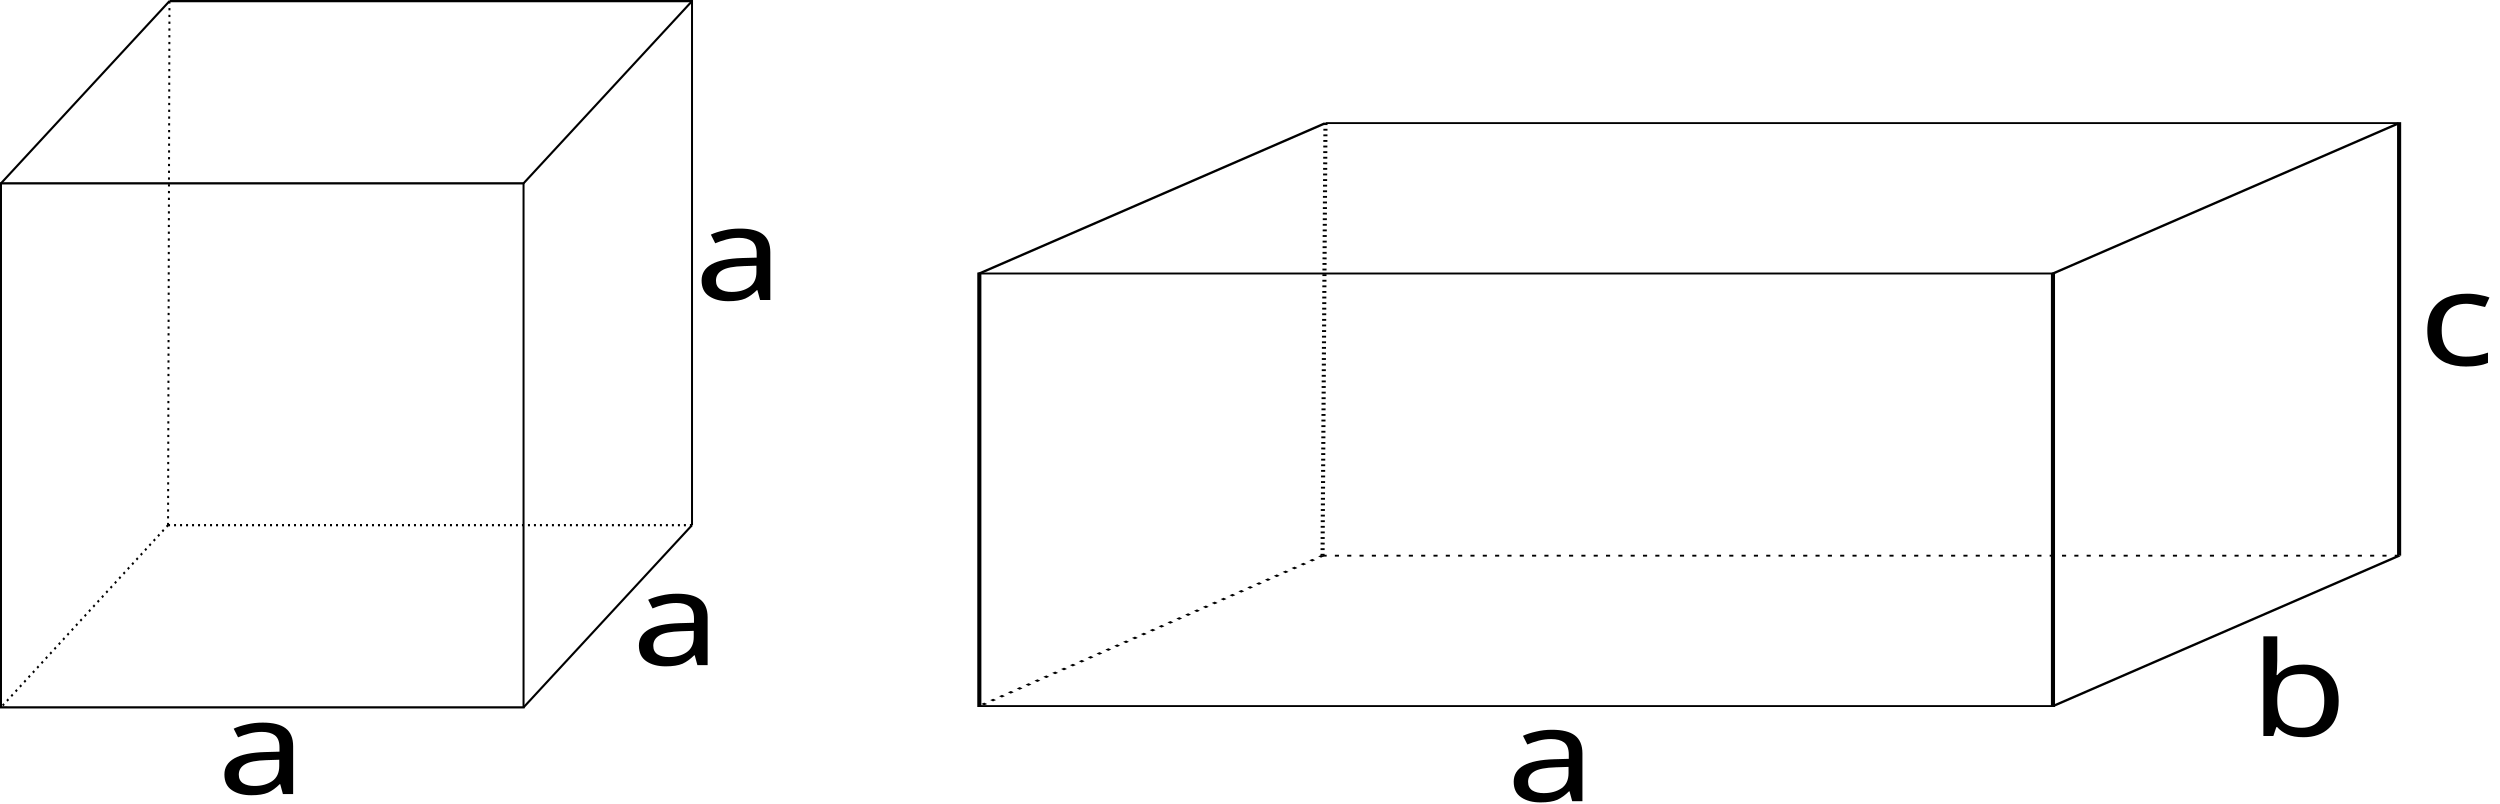
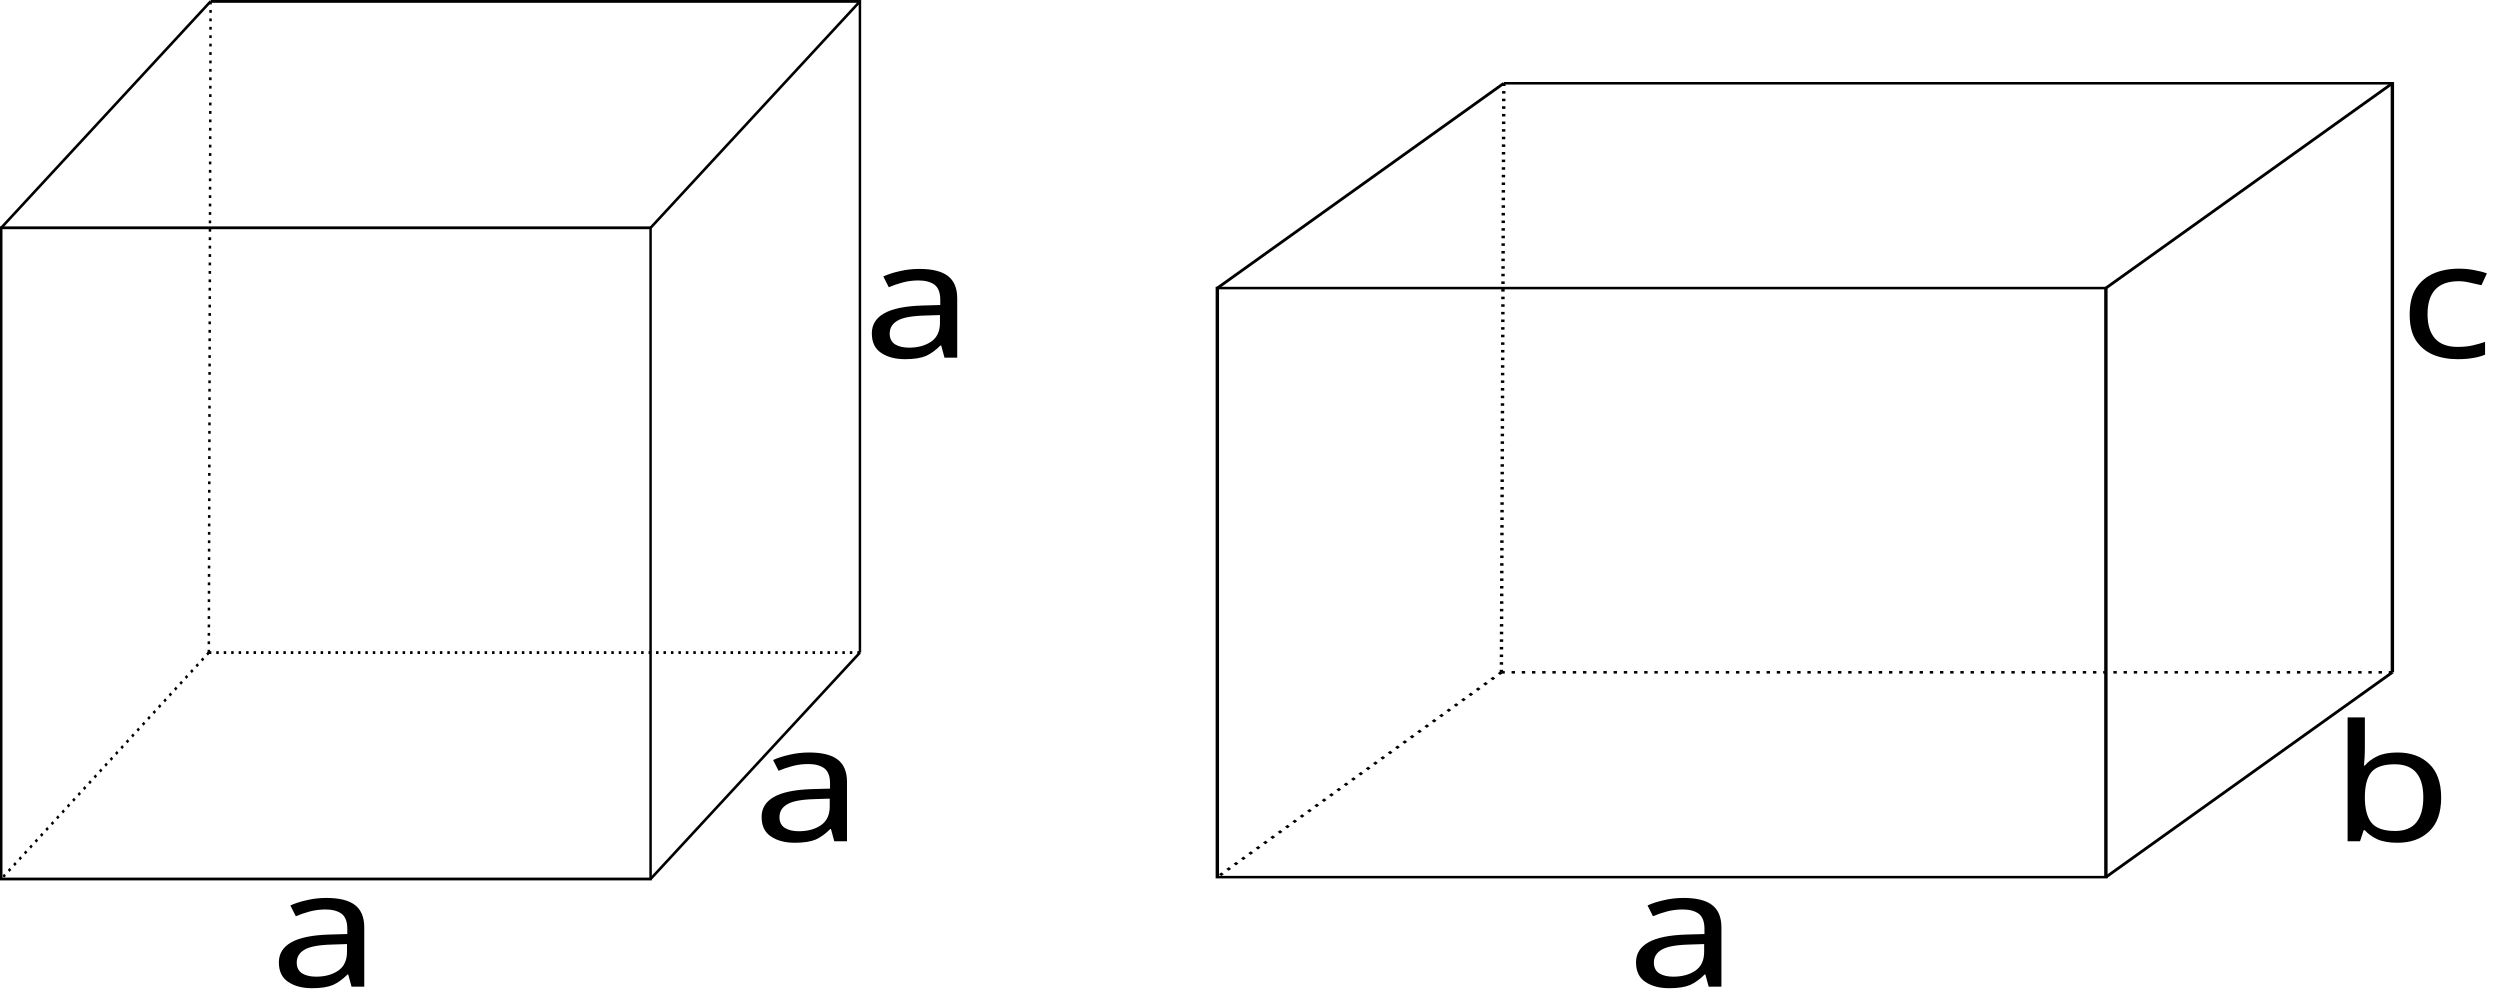
- <svg xmlns="http://www.w3.org/2000/svg" width="176.157mm" height="56.584mm" viewBox="0 0 176.157 56.584" version="1.1" id="svg1051">
+ <svg xmlns="http://www.w3.org/2000/svg" width="141.761mm" height="56.081mm" viewBox="0 0 141.761 56.081" version="1.1" id="svg1051">
  <defs id="defs1045" />
  <g id="layer1" transform="translate(-24.27936,-47.99346)">
    <g id="g1639" transform="matrix(0.5323172,0,0,0.6011739,11.37217,39.03749)">
      <path id="path1596" d="M 26.647,97.807 H 93.549 V 36.385 H 24.379 v 61.421 z" style="fill:none;stroke:#000000;stroke-width:0.265px;stroke-linecap:butt;stroke-linejoin:miter;stroke-opacity:1" />
      <path id="path1598" d="M 93.549,36.385 115.85,15.03" style="fill:none;stroke:#000000;stroke-width:0.265px;stroke-linecap:butt;stroke-linejoin:miter;stroke-opacity:1" />
      <path id="path1598-5" d="M 24.379,36.385 46.68,15.03" style="fill:none;stroke:#000000;stroke-width:0.265px;stroke-linecap:butt;stroke-linejoin:miter;stroke-opacity:1" />
      <path id="path1598-6" d="M 93.549,97.807 115.85,76.451" style="fill:none;stroke:#000000;stroke-width:0.265px;stroke-linecap:butt;stroke-linejoin:miter;stroke-opacity:1" />
      <path id="path1623" d="M 46.491,76.451 24.379,97.807" style="fill:none;stroke:#000000;stroke-width:0.265;stroke-linecap:butt;stroke-linejoin:miter;stroke-miterlimit:4;stroke-dasharray:0.265, 0.529;stroke-dashoffset:0;stroke-opacity:1" />
      <path id="path1625" d="m 46.491,76.451 69.359,-3e-6" style="fill:none;stroke:#000000;stroke-width:0.265;stroke-linecap:butt;stroke-linejoin:miter;stroke-miterlimit:4;stroke-dasharray:0.265, 0.529;stroke-dashoffset:0;stroke-opacity:1" />
      <path id="path1627" d="M 46.491,76.451 46.68,15.03" style="fill:none;stroke:#000000;stroke-width:0.265;stroke-linecap:butt;stroke-linejoin:miter;stroke-miterlimit:4;stroke-dasharray:0.265, 0.529;stroke-dashoffset:0;stroke-opacity:1" />
      <path id="path1629" d="m 46.68,15.03 69.17,1e-6 V 76.451" style="fill:none;stroke:#000000;stroke-width:0.265px;stroke-linecap:butt;stroke-linejoin:miter;stroke-opacity:1" />
    </g>
-     <g id="g1639-2" transform="matrix(1.093704,0,0,0.4962708,66.62238,49.20816)">
+     <g id="g1639-2" transform="matrix(0.7284248,0,0,0.5438056,75.5493,44.54196)">
      <path id="path1596-9" d="M 26.647,97.807 H 93.549 V 36.385 H 24.379 v 61.421 z" style="fill:none;stroke:#000000;stroke-width:0.265px;stroke-linecap:butt;stroke-linejoin:miter;stroke-opacity:1" />
      <path id="path1598-1" d="M 93.549,36.385 115.85,15.03" style="fill:none;stroke:#000000;stroke-width:0.265px;stroke-linecap:butt;stroke-linejoin:miter;stroke-opacity:1" />
      <path id="path1598-5-2" d="M 24.379,36.385 46.68,15.03" style="fill:none;stroke:#000000;stroke-width:0.265px;stroke-linecap:butt;stroke-linejoin:miter;stroke-opacity:1" />
      <path id="path1598-6-7" d="M 93.549,97.807 115.85,76.451" style="fill:none;stroke:#000000;stroke-width:0.265px;stroke-linecap:butt;stroke-linejoin:miter;stroke-opacity:1" />
      <path id="path1623-0" d="M 46.491,76.451 24.379,97.807" style="fill:none;stroke:#000000;stroke-width:0.265;stroke-linecap:butt;stroke-linejoin:miter;stroke-miterlimit:4;stroke-dasharray:0.265, 0.529;stroke-dashoffset:0;stroke-opacity:1" />
      <path id="path1625-9" d="m 46.491,76.451 69.359,-3e-6" style="fill:none;stroke:#000000;stroke-width:0.265;stroke-linecap:butt;stroke-linejoin:miter;stroke-miterlimit:4;stroke-dasharray:0.265, 0.529;stroke-dashoffset:0;stroke-opacity:1" />
      <path id="path1627-3" d="M 46.491,76.451 46.68,15.03" style="fill:none;stroke:#000000;stroke-width:0.265;stroke-linecap:butt;stroke-linejoin:miter;stroke-miterlimit:4;stroke-dasharray:0.265, 0.529;stroke-dashoffset:0;stroke-opacity:1" />
      <path id="path1629-6" d="m 46.68,15.03 69.17,1e-6 V 76.451" style="fill:none;stroke:#000000;stroke-width:0.265px;stroke-linecap:butt;stroke-linejoin:miter;stroke-opacity:1" />
    </g>
-     <text xml:space="preserve" style="font-style:normal;font-variant:normal;font-weight:normal;font-stretch:normal;font-size:10.162px;line-height:1.25;font-family:times-new-roman;-inkscape-font-specification:times-new-roman;letter-spacing:0px;word-spacing:0px;fill:#000000;fill-opacity:1;stroke:none;stroke-width:0.095" x="66.614" y="75.967" id="text1682" transform="scale(1.09889,0.9100093)">
-       <tspan id="tspan1680" x="66.614" y="75.967" style="font-style:normal;font-variant:normal;font-weight:normal;font-stretch:normal;font-family:'TeX Gyre DejaVu Math';-inkscape-font-specification:'TeX Gyre DejaVu Math';stroke-width:0.095">a</tspan>
+     <text xml:space="preserve" style="font-style:normal;font-variant:normal;font-weight:normal;font-stretch:normal;font-size:10.162px;line-height:1.25;font-family:times-new-roman;-inkscape-font-specification:times-new-roman;letter-spacing:0px;word-spacing:0px;fill:#000000;fill-opacity:1;stroke:none;stroke-width:0.095" x="66.614" y="75.026" id="text1682" transform="scale(1.09889,0.9100093)">
+       <tspan id="tspan1680" x="66.614" y="75.026" style="font-style:normal;font-variant:normal;font-weight:normal;font-stretch:normal;font-family:'TeX Gyre DejaVu Math';-inkscape-font-specification:'TeX Gyre DejaVu Math';stroke-width:0.095">a</tspan>
    </text>
-     <text xml:space="preserve" style="font-style:normal;font-variant:normal;font-weight:normal;font-stretch:normal;font-size:10.162px;line-height:1.25;font-family:times-new-roman;-inkscape-font-specification:times-new-roman;letter-spacing:0px;word-spacing:0px;fill:#000000;fill-opacity:1;stroke:none;stroke-width:0.095" x="118.688" y="114.777" id="text1686" transform="scale(1.09889,0.9100093)">
-       <tspan id="tspan1684" x="118.688" y="114.777" style="font-style:normal;font-variant:normal;font-weight:normal;font-stretch:normal;font-family:'TeX Gyre DejaVu Math';-inkscape-font-specification:'TeX Gyre DejaVu Math';stroke-width:0.095">a</tspan>
+     <text xml:space="preserve" style="font-style:normal;font-variant:normal;font-weight:normal;font-stretch:normal;font-size:10.162px;line-height:1.25;font-family:times-new-roman;-inkscape-font-specification:times-new-roman;letter-spacing:0px;word-spacing:0px;fill:#000000;fill-opacity:1;stroke:none;stroke-width:0.095" x="106.047" y="114.224" id="text1686" transform="scale(1.09889,0.9100093)">
+       <tspan id="tspan1684" x="106.047" y="114.224" style="font-style:normal;font-variant:normal;font-weight:normal;font-stretch:normal;font-family:'TeX Gyre DejaVu Math';-inkscape-font-specification:'TeX Gyre DejaVu Math';stroke-width:0.095">a</tspan>
    </text>
    <text xml:space="preserve" style="font-style:normal;font-variant:normal;font-weight:normal;font-stretch:normal;font-size:10.162px;line-height:1.25;font-family:times-new-roman;-inkscape-font-specification:times-new-roman;letter-spacing:0px;word-spacing:0px;fill:#000000;fill-opacity:1;stroke:none;stroke-width:0.095" x="36.016" y="114.224" id="text1690" transform="scale(1.09889,0.9100093)">
      <tspan id="tspan1688" x="36.016" y="114.224" style="font-style:normal;font-variant:normal;font-weight:normal;font-stretch:normal;font-family:'TeX Gyre DejaVu Math';-inkscape-font-specification:'TeX Gyre DejaVu Math';stroke-width:0.095">a</tspan>
    </text>
-     <text xml:space="preserve" style="font-style:normal;font-variant:normal;font-weight:normal;font-stretch:normal;font-size:10.162px;line-height:1.25;font-family:times-new-roman;-inkscape-font-specification:times-new-roman;letter-spacing:0px;word-spacing:0px;fill:#000000;fill-opacity:1;stroke:none;stroke-width:0.095" x="62.592" y="104.243" id="text1694" transform="scale(1.09889,0.9100093)">
-       <tspan id="tspan1692" x="62.592" y="104.243" style="font-style:normal;font-variant:normal;font-weight:normal;font-stretch:normal;font-family:'TeX Gyre DejaVu Math';-inkscape-font-specification:'TeX Gyre DejaVu Math';stroke-width:0.095">a</tspan>
+     <text xml:space="preserve" style="font-style:normal;font-variant:normal;font-weight:normal;font-stretch:normal;font-size:10.162px;line-height:1.25;font-family:times-new-roman;-inkscape-font-specification:times-new-roman;letter-spacing:0px;word-spacing:0px;fill:#000000;fill-opacity:1;stroke:none;stroke-width:0.095" x="60.924" y="105.162" id="text1694" transform="scale(1.09889,0.9100093)">
+       <tspan id="tspan1692" x="60.924" y="105.162" style="font-style:normal;font-variant:normal;font-weight:normal;font-stretch:normal;font-family:'TeX Gyre DejaVu Math';-inkscape-font-specification:'TeX Gyre DejaVu Math';stroke-width:0.095">a</tspan>
    </text>
-     <text xml:space="preserve" style="font-style:normal;font-variant:normal;font-weight:normal;font-stretch:normal;font-size:10.162px;line-height:1.25;font-family:times-new-roman;-inkscape-font-specification:times-new-roman;letter-spacing:0px;word-spacing:0px;fill:#000000;fill-opacity:1;stroke:none;stroke-width:0.095" x="177.176" y="81.028" id="text1698" transform="scale(1.09889,0.9100093)">
-       <tspan id="tspan1696" x="177.176" y="81.028" style="font-style:normal;font-variant:normal;font-weight:normal;font-stretch:normal;font-family:'TeX Gyre DejaVu Math';-inkscape-font-specification:'TeX Gyre DejaVu Math';stroke-width:0.095">c</tspan>
+     <text xml:space="preserve" style="font-style:normal;font-variant:normal;font-weight:normal;font-stretch:normal;font-size:10.162px;line-height:1.25;font-family:times-new-roman;-inkscape-font-specification:times-new-roman;letter-spacing:0px;word-spacing:0px;fill:#000000;fill-opacity:1;stroke:none;stroke-width:0.095" x="145.875" y="75.026" id="text1698" transform="scale(1.09889,0.9100093)">
+       <tspan id="tspan1696" x="145.875" y="75.026" style="font-style:normal;font-variant:normal;font-weight:normal;font-stretch:normal;font-family:'TeX Gyre DejaVu Math';-inkscape-font-specification:'TeX Gyre DejaVu Math';stroke-width:0.095">c</tspan>
    </text>
-     <text xml:space="preserve" style="font-style:normal;font-variant:normal;font-weight:normal;font-stretch:normal;font-size:10.162px;line-height:1.25;font-family:times-new-roman;-inkscape-font-specification:times-new-roman;letter-spacing:0px;word-spacing:0px;fill:#000000;fill-opacity:1;stroke:none;stroke-width:0.095" x="166.366" y="109.731" id="text1702" transform="scale(1.09889,0.9100093)">
-       <tspan id="tspan1700" x="166.366" y="109.731" style="font-style:normal;font-variant:normal;font-weight:normal;font-stretch:normal;font-family:'TeX Gyre DejaVu Math';-inkscape-font-specification:'TeX Gyre DejaVu Math';stroke-width:0.095">b</tspan>
+     <text xml:space="preserve" style="font-style:normal;font-variant:normal;font-weight:normal;font-stretch:normal;font-size:10.162px;line-height:1.25;font-family:times-new-roman;-inkscape-font-specification:times-new-roman;letter-spacing:0px;word-spacing:0px;fill:#000000;fill-opacity:1;stroke:none;stroke-width:0.095" x="142.375" y="105.162" id="text1702" transform="scale(1.09889,0.9100093)">
+       <tspan id="tspan1700" x="142.375" y="105.162" style="font-style:normal;font-variant:normal;font-weight:normal;font-stretch:normal;font-family:'TeX Gyre DejaVu Math';-inkscape-font-specification:'TeX Gyre DejaVu Math';stroke-width:0.095">b</tspan>
    </text>
  </g>
</svg>
